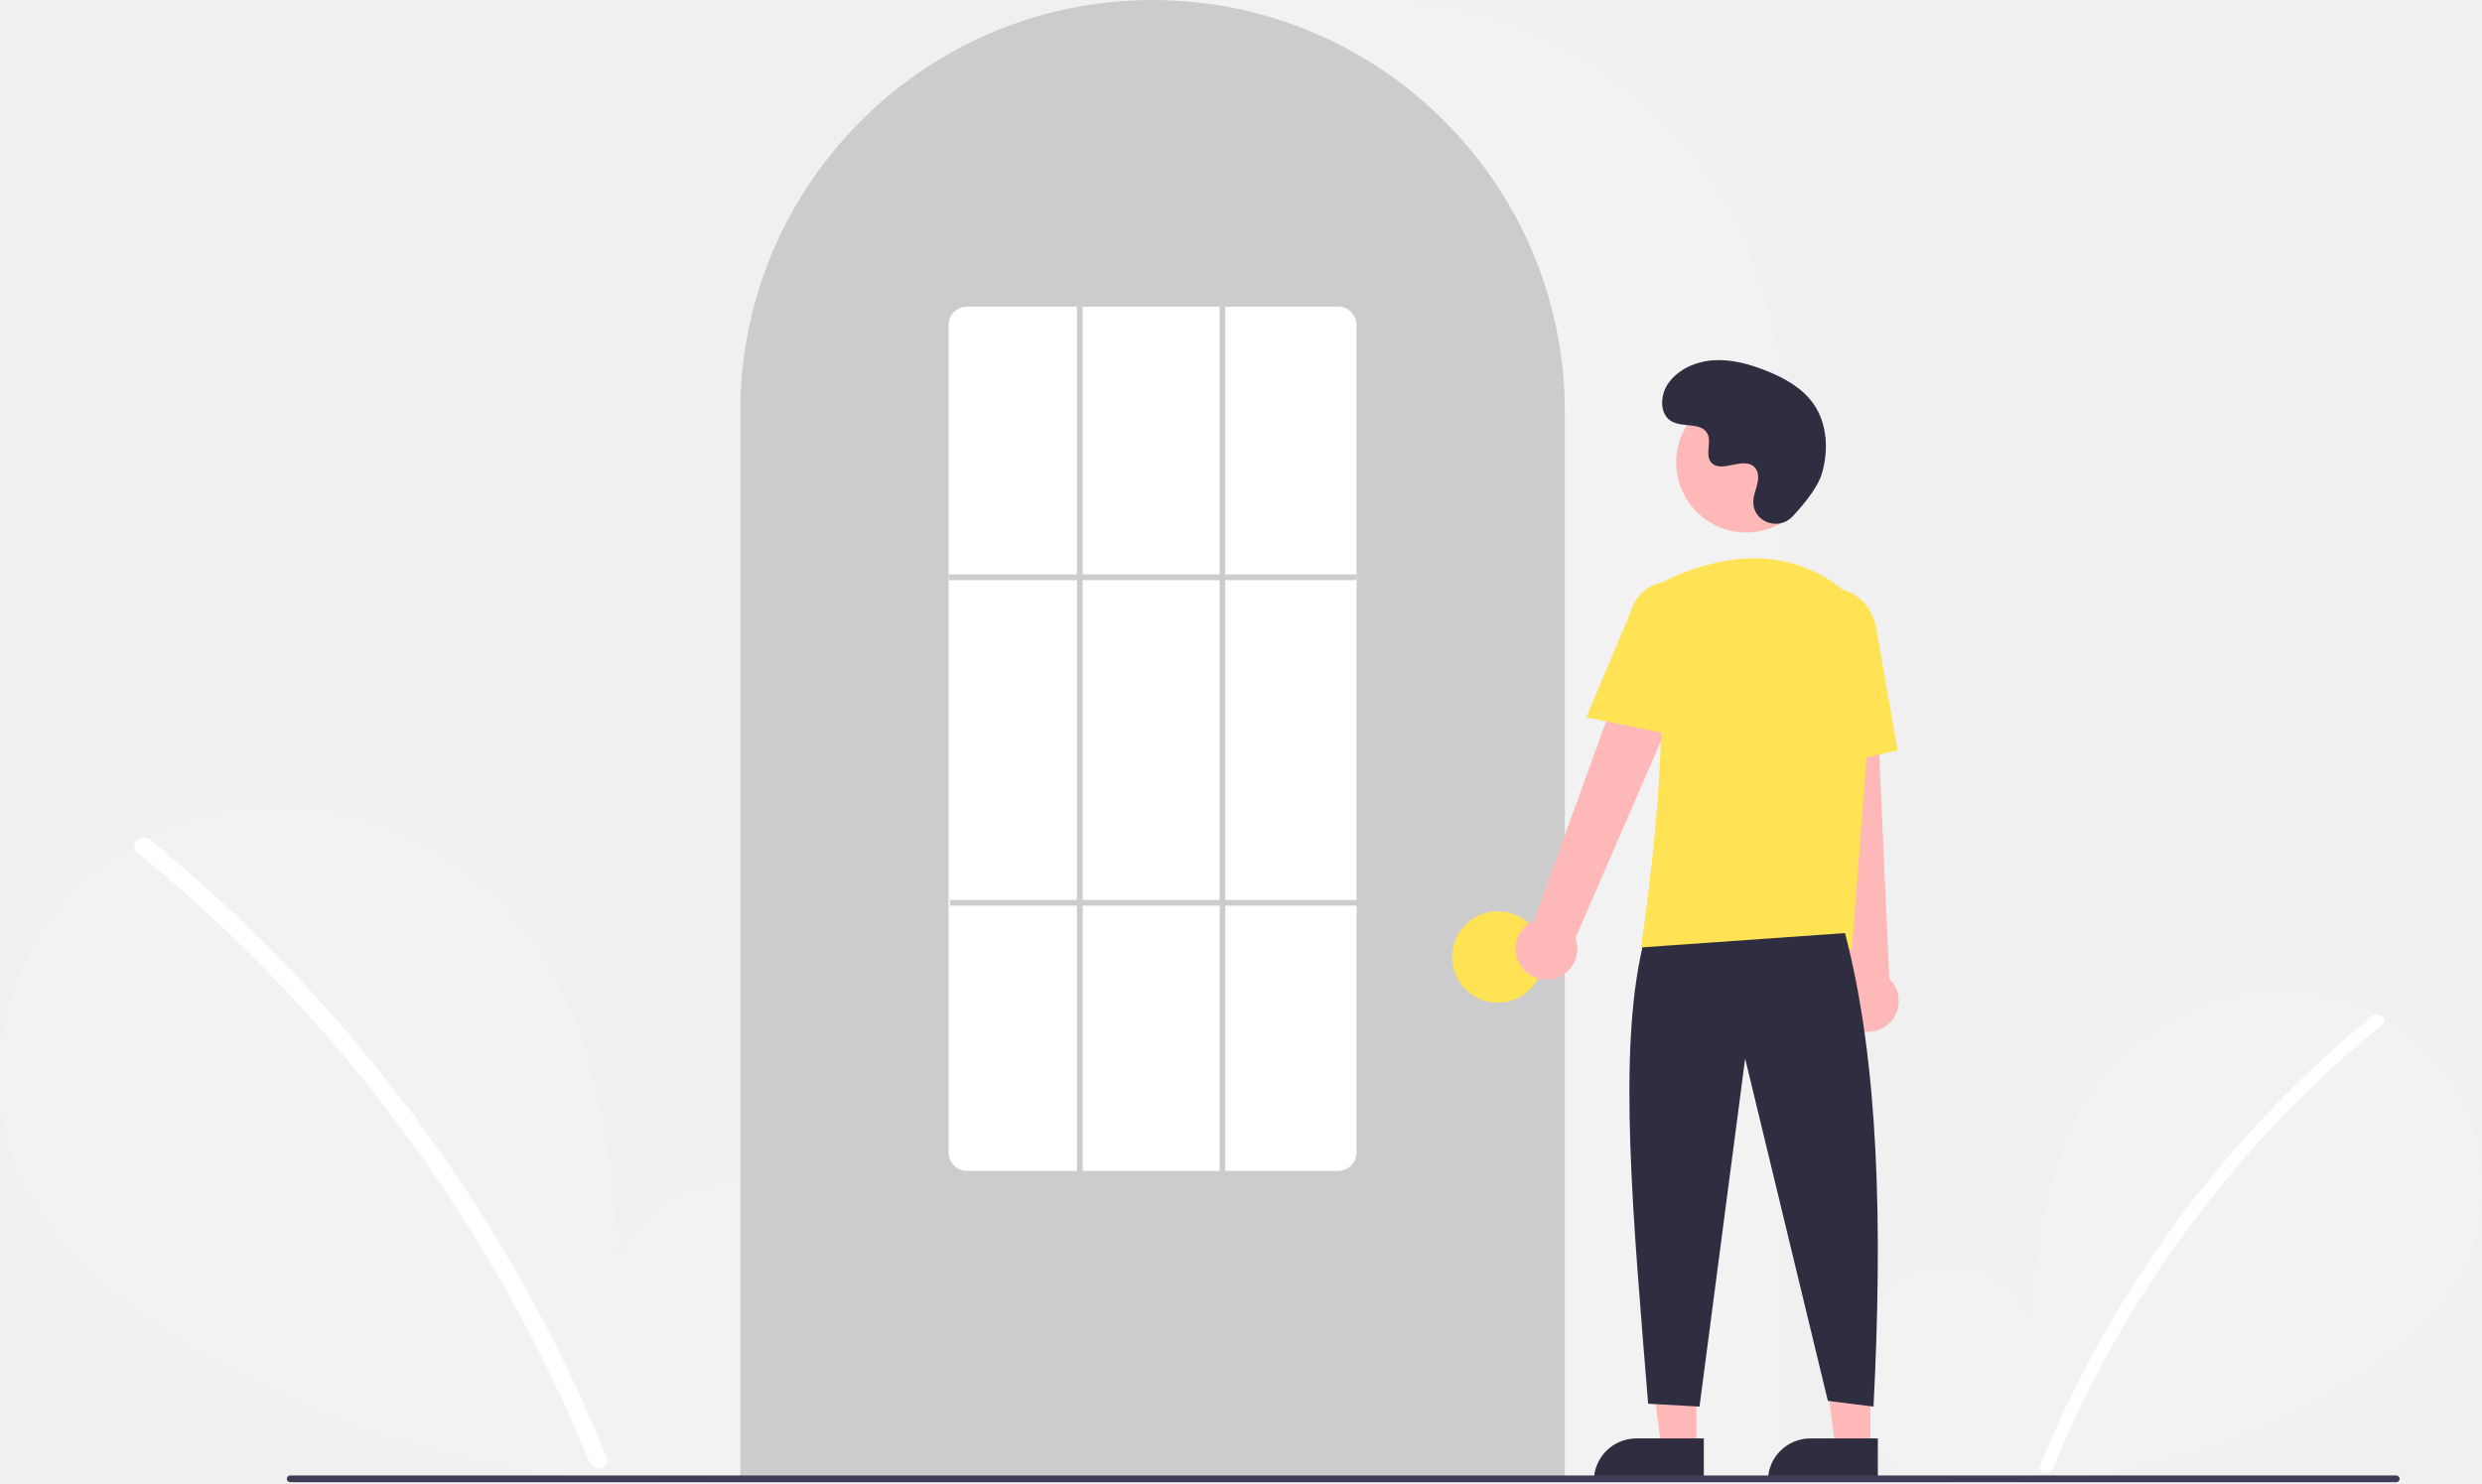
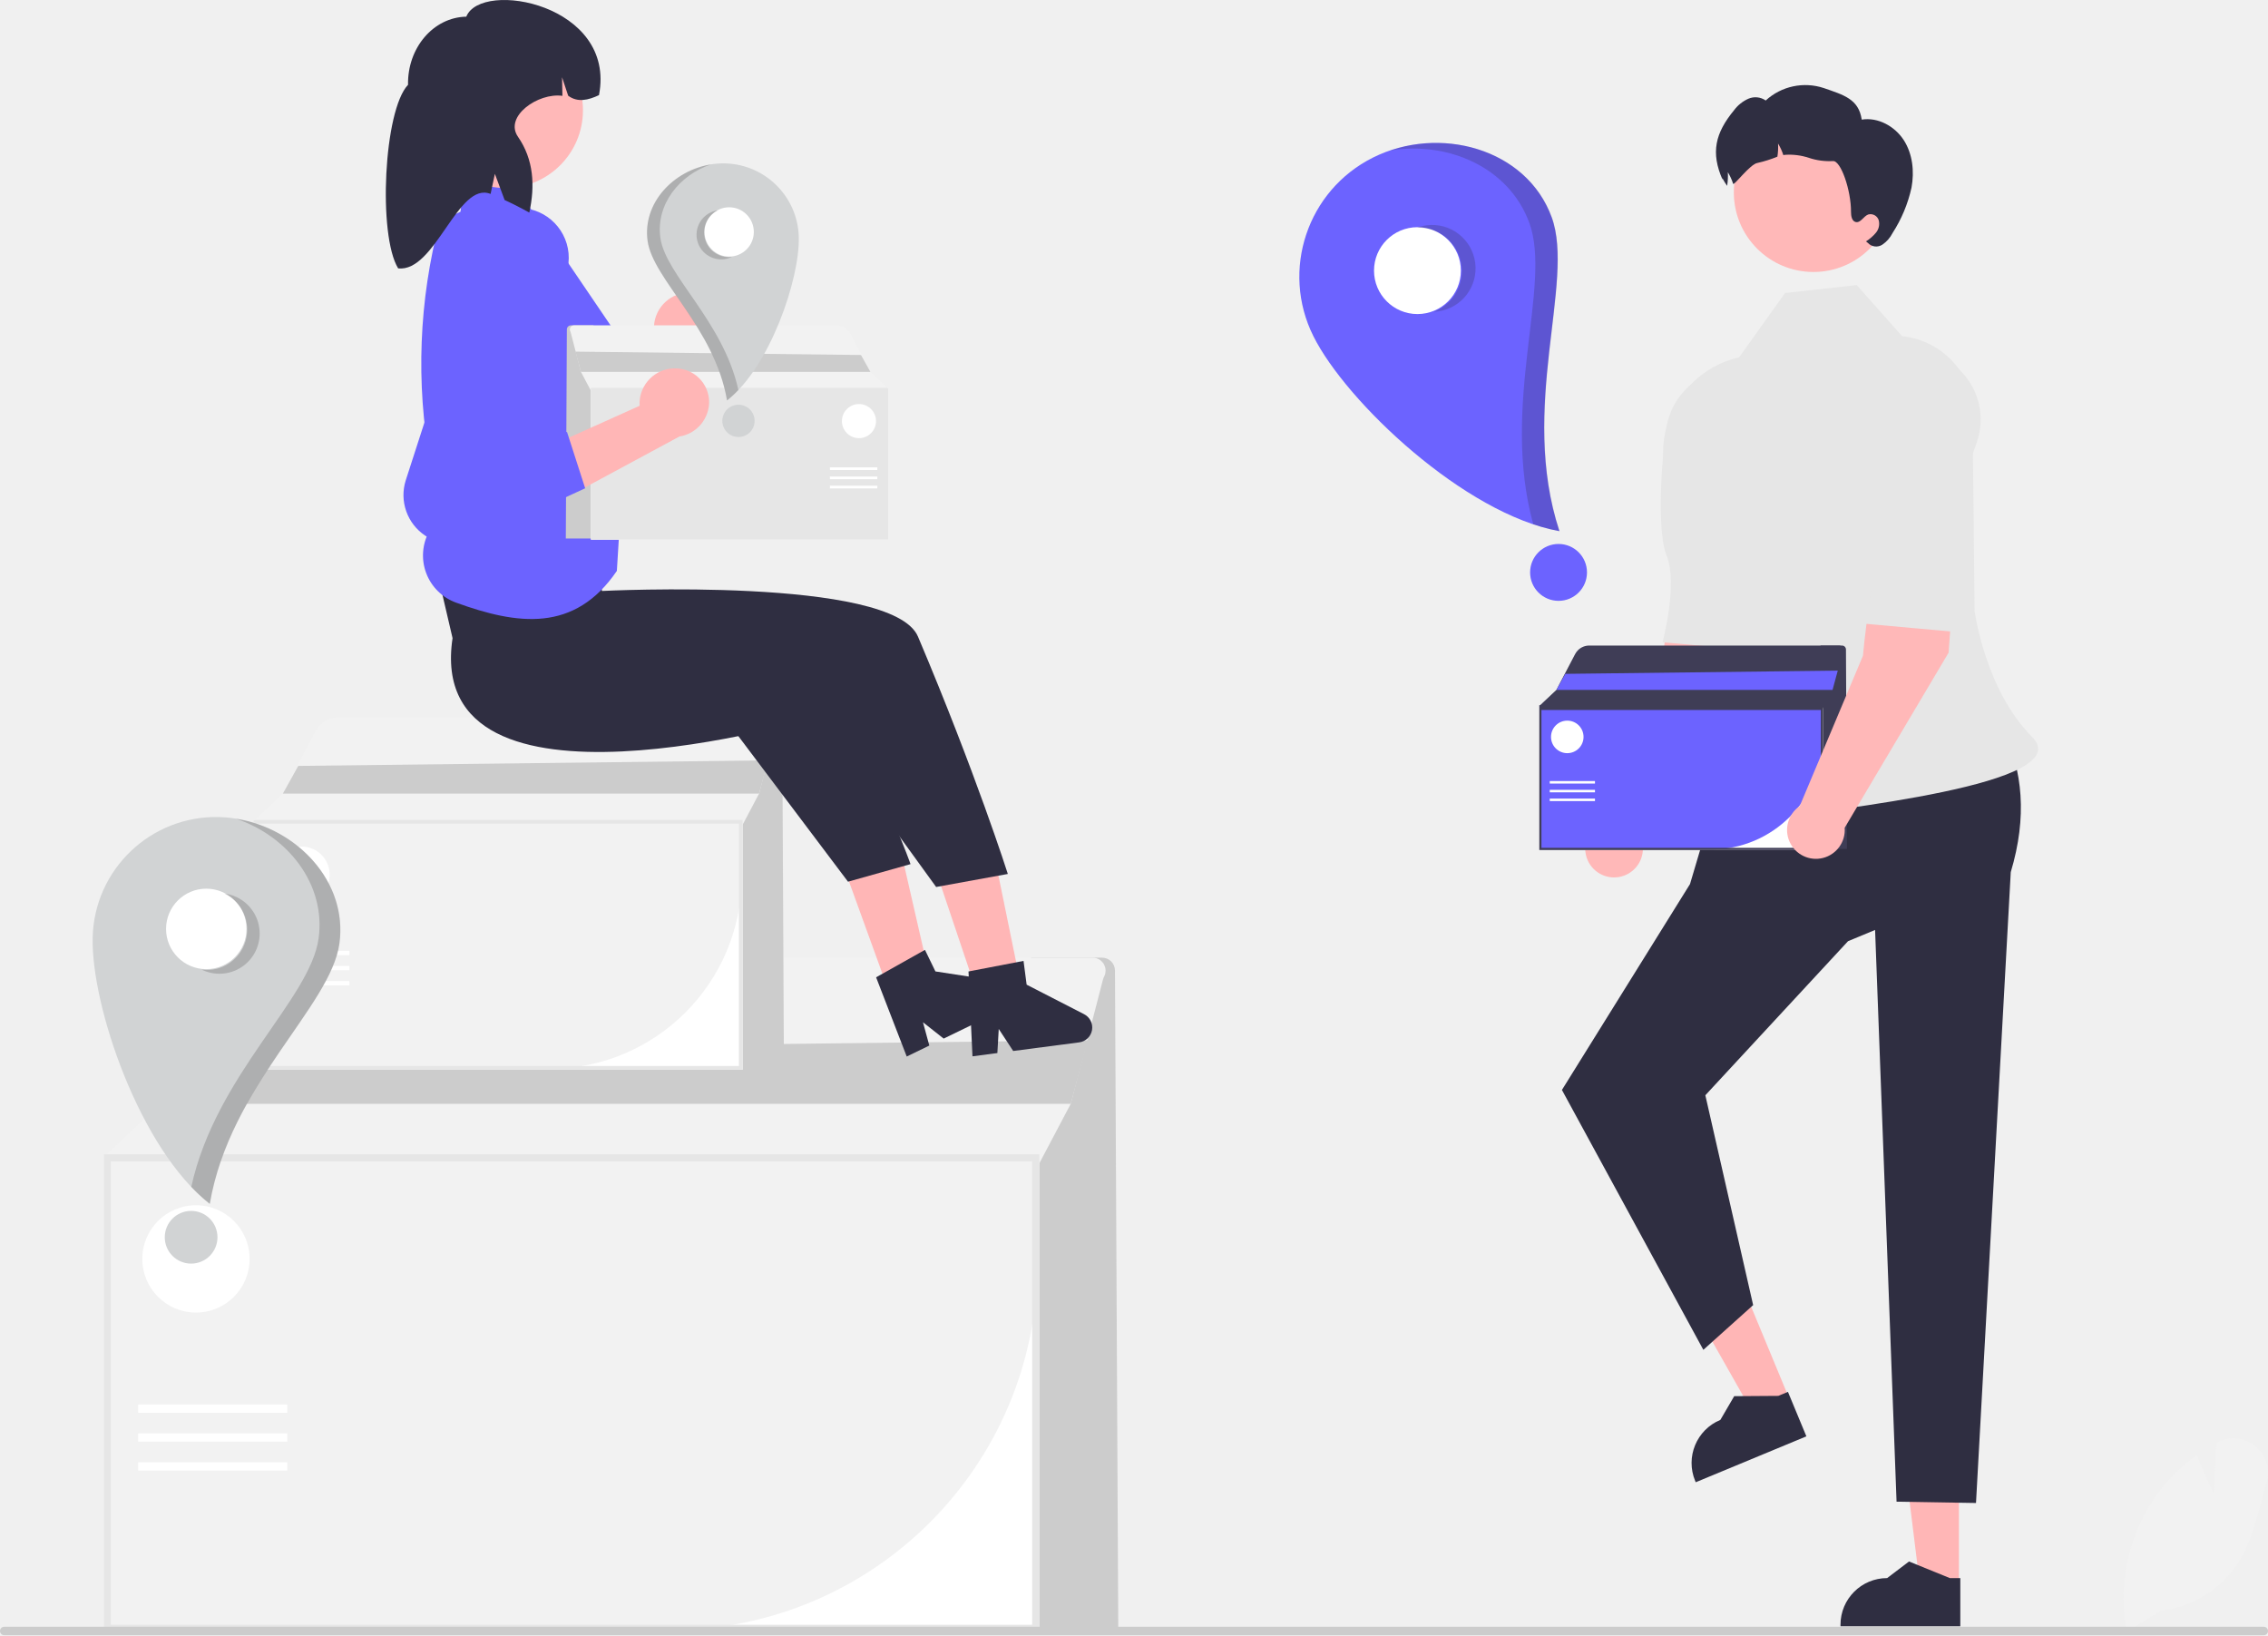
- <svg xmlns="http://www.w3.org/2000/svg" data-name="Layer 1" width="870" height="520.139" viewBox="0 0 870 520.139">
-   <path d="M831.092,704.187c-11.138-9.412-17.904-24.28-16.13-38.754s12.764-27.78,27.018-30.854,30.504,5.435,34.834,19.359c2.383-26.846,5.129-54.818,19.402-77.68,12.924-20.701,35.309-35.514,59.569-38.164s49.803,7.359,64.933,26.507,18.835,46.985,8.238,68.969c-7.806,16.195-22.188,28.247-37.257,38.052a240.452,240.452,0,0,1-164.454,35.977Z" transform="translate(-165 -189.9307)" fill="#f2f2f2" />
-   <path d="M996.728,546.01a393.414,393.414,0,0,0-54.826,54.442,394.561,394.561,0,0,0-61.752,103.194c-1.112,2.725,3.313,3.911,4.412,1.216A392.342,392.342,0,0,1,999.963,549.245c2.284-1.86-.97-5.08-3.236-3.236Z" transform="translate(-165 -189.9307)" fill="#fff" />
-   <path d="M445.067,701.63c15.299-12.927,24.591-33.348,22.154-53.228s-17.531-38.156-37.11-42.377-41.897,7.464-47.844,26.59c-3.273-36.873-7.044-75.292-26.648-106.693-17.751-28.433-48.497-48.778-81.818-52.418s-68.404,10.107-89.185,36.407-25.869,64.535-11.315,94.729c10.722,22.243,30.475,38.797,51.172,52.264,66.03,42.965,147.939,60.884,225.877,49.415" transform="translate(-165 -189.9307)" fill="#f2f2f2" />
-   <path d="M217.567,484.373a540.355,540.355,0,0,1,75.304,74.777A548.076,548.076,0,0,1,352.257,647.04a545.835,545.835,0,0,1,25.43,53.846c1.527,3.743-4.55,5.372-6.06,1.671a536.36,536.36,0,0,0-49.009-92.727A539.734,539.734,0,0,0,256.889,528.632a538.441,538.441,0,0,0-43.766-39.815c-3.138-2.555,1.332-6.978,4.444-4.444Z" transform="translate(-165 -189.9307)" fill="#fff" />
-   <path d="M789.5,708.931h-365v-374.5c0-79.678,64.822-144.5,144.5-144.5h76c79.677,0,144.5,64.822,144.5,144.5Z" transform="translate(-165 -189.9307)" fill="#f2f2f2" />
-   <path d="M713.5,708.931h-289v-374.5a143.382,143.382,0,0,1,27.596-84.944c.664-.905,1.326-1.798,2.009-2.681a144.466,144.466,0,0,1,30.754-29.851c.66-.48,1.322-.952,1.994-1.423a144.16,144.16,0,0,1,31.472-16.459c.661-.25,1.334-.501,2.007-.742a144.02,144.02,0,0,1,31.108-7.336c.658-.09,1.333-.16,2.008-.23a146.288,146.288,0,0,1,31.105,0c.673.07,1.349.141,2.014.231a143.995,143.995,0,0,1,31.1,7.335c.673.241,1.346.492,2.009.743a143.799,143.799,0,0,1,31.106,16.216c.672.461,1.344.933,2.006,1.405a145.987,145.987,0,0,1,18.384,15.564,144.305,144.305,0,0,1,12.724,14.551c.681.88,1.343,1.773,2.005,2.677A143.382,143.382,0,0,1,713.5,334.431Z" transform="translate(-165 -189.9307)" fill="#ccc" />
-   <circle cx="525" cy="335.5" r="16" fill="#ffe355" />
-   <polygon points="594.599 507.783 582.339 507.783 576.506 460.495 594.601 460.496 594.599 507.783" fill="#ffb8b8" />
-   <path d="M573.582,504.28h23.644a0,0,0,0,1,0,0v14.887a0,0,0,0,1,0,0H558.695a0,0,0,0,1,0,0v0a14.887,14.887,0,0,1,14.887-14.887Z" fill="#2f2e41" />
-   <polygon points="655.599 507.783 643.339 507.783 637.506 460.495 655.601 460.496 655.599 507.783" fill="#ffb8b8" />
-   <path d="M634.582,504.28h23.644a0,0,0,0,1,0,0v14.887a0,0,0,0,1,0,0H619.695a0,0,0,0,1,0,0v0a14.887,14.887,0,0,1,14.887-14.887Z" fill="#2f2e41" />
-   <path d="M698.098,528.6a10.743,10.743,0,0,1,4.511-15.843l41.676-114.867L764.791,409.082,717.206,518.853a10.801,10.801,0,0,1-19.109,9.748Z" transform="translate(-165 -189.9307)" fill="#ffb8b8" />
-   <path d="M814.336,550.184a10.743,10.743,0,0,1-2.893-16.217L798.533,412.458l23.338,1.066L827.236,533.045a10.801,10.801,0,0,1-12.9,17.139Z" transform="translate(-165 -189.9307)" fill="#ffb8b8" />
-   <circle cx="612.106" cy="162.123" r="24.561" fill="#ffb8b8" />
-   <path d="M814.18,522.549H740.133l.089-.576c.133-.861,13.197-86.439,3.562-114.436a11.813,11.813,0,0,1,6.069-14.584h0c13.772-6.485,40.208-14.471,62.52,4.909a28.234,28.234,0,0,1,9.459,23.396Z" transform="translate(-165 -189.9307)" fill="#ffe355" />
-   <path d="M754.354,448.181,721.018,441.418l15.626-37.03a13.997,13.997,0,0,1,27.106,6.998Z" transform="translate(-165 -189.9307)" fill="#ffe355" />
-   <path d="M797.05,460.739l-2.004-45.941c-1.52-8.636,3.424-16.8,11.027-18.135,7.605-1.33,15.032,4.66,16.558,13.36l7.533,42.928Z" transform="translate(-165 -189.9307)" fill="#ffe355" />
-   <path d="M811.716,517.049c11.915,45.377,13.214,103.069,10,166l-16-2-29-120-16,122-18-1c-5.377-66.03-10.613-122.715-2-160Z" transform="translate(-165 -189.9307)" fill="#2f2e41" />
-   <path d="M793.289,371.035c-4.582,4.881-13.091,2.261-13.688-4.407a8.055,8.055,0,0,1,.01-1.556c.308-2.954,2.015-5.635,1.606-8.754a4.59,4.59,0,0,0-.84-2.149c-3.651-4.889-12.222,2.187-15.668-2.239-2.113-2.714.371-6.987-1.251-10.021-2.14-4.004-8.479-2.029-12.454-4.221-4.423-2.439-4.158-9.225-1.247-13.353,3.551-5.034,9.776-7.72,15.923-8.107s12.253,1.275,17.992,3.511c6.521,2.541,12.988,6.054,17.001,11.788,4.88,6.973,5.35,16.348,2.909,24.502C802.098,360.99,797.031,367.049,793.289,371.035Z" transform="translate(-165 -189.9307)" fill="#2f2e41" />
-   <path d="M1004.982,709.574h-738.294a1.191,1.191,0,0,1,0-2.381h738.294a1.191,1.191,0,0,1,0,2.381Z" transform="translate(-165 -189.9307)" fill="#3f3d56" />
-   <path d="M634,600.431H504a6.465,6.465,0,0,1-6.5-6.415V303.846a6.465,6.465,0,0,1,6.5-6.415H634a6.465,6.465,0,0,1,6.5,6.415V594.015A6.465,6.465,0,0,1,634,600.431Z" transform="translate(-165 -189.9307)" fill="#fff" />
-   <rect x="332.5" y="201.39" width="143" height="2" fill="#ccc" />
-   <rect x="333" y="315.5" width="143" height="2" fill="#ccc" />
-   <rect x="377.5" y="107.5" width="2" height="304" fill="#ccc" />
-   <rect x="427.5" y="107.5" width="2" height="304" fill="#ccc" />
+ <svg xmlns="http://www.w3.org/2000/svg" data-name="Layer 1" width="638.67" height="460.389" viewBox="0 0 638.67 460.389">
+   <path d="M595.568,678.249H571.034V489.426h19.953a3.656,3.656,0,0,1,3.656,3.638Z" transform="translate(-280.665 -219.8054)" fill="#ccc" />
+   <path d="M573.327,679.249H309.863V544.774H573.327Z" transform="translate(-280.665 -219.8054)" fill="#fff" />
+   <path d="M469.483,678.749H310.363V545.274H572.827v30.13A103.462,103.462,0,0,1,469.483,678.749Z" transform="translate(-280.665 -219.8054)" fill="#f2f2f2" />
+   <path d="M591.573,494.789h0a3.656,3.656,0,0,0-.306.79l-9.085,35.018-9.854,18.663H310.863V544.612l14.886-14.014,17.365-33.216a14.823,14.823,0,0,1,2.978-3.928l0,0a14.823,14.823,0,0,1,10.158-4.028H588.34A3.656,3.656,0,0,1,591.573,494.789Z" transform="translate(-280.665 -219.8054)" fill="#f2f2f2" />
+   <path d="M573.327,679.249H309.863V544.774H573.327Zm-261.465-2H571.327V546.774H311.863Z" transform="translate(-280.665 -219.8054)" fill="#e6e6e6" />
+   <polygon points="306.37 292.898 301.516 310.792 45.084 310.792 53.37 295.898 306.37 292.898" fill="#ccc" />
+   <rect x="38.913" y="395.435" width="41.999" height="2.324" fill="#fff" />
+   <rect x="38.913" y="403.57" width="41.999" height="2.324" fill="#fff" />
+   <rect x="38.913" y="411.704" width="41.999" height="2.324" fill="#fff" />
+   <circle cx="55.182" cy="354.439" r="15.107" fill="#fff" />
+   <path d="M501.421,520.449h-12.83V421.703h10.434a1.912,1.912,0,0,1,1.912,1.902Z" transform="translate(-280.665 -219.8054)" fill="#ccc" />
+   <path d="M489.79,520.972H352.01v-70.324H489.79Z" transform="translate(-280.665 -219.8054)" fill="#fff" />
+   <path d="M435.484,520.71H352.272v-69.801H489.528v15.757A54.106,54.106,0,0,1,435.484,520.71Z" transform="translate(-280.665 -219.8054)" fill="#f2f2f2" />
+   <path d="M499.331,424.508h0a1.912,1.912,0,0,0-.16.413l-4.751,18.313-5.153,9.76H352.533v-2.431l7.785-7.329,9.081-17.37a7.752,7.752,0,0,1,1.558-2.054v0a7.752,7.752,0,0,1,5.312-2.106H497.641A1.912,1.912,0,0,1,499.331,424.508Z" transform="translate(-280.665 -219.8054)" fill="#f2f2f2" />
+   <path d="M489.79,520.972H352.01v-70.324H489.79ZM353.056,519.926H488.744V451.694H353.056Z" transform="translate(-280.665 -219.8054)" fill="#e6e6e6" />
+   <polygon points="216.293 214.071 213.755 223.428 79.653 223.428 83.986 215.639 216.293 214.071" fill="#ccc" />
+   <rect x="76.426" y="267.693" width="21.963" height="1.215" fill="#fff" />
+   <rect x="76.426" y="271.947" width="21.963" height="1.215" fill="#fff" />
+   <rect x="76.426" y="276.201" width="21.963" height="1.215" fill="#fff" />
+   <circle cx="84.934" cy="246.254" r="7.9" fill="#fff" />
+   <path d="M879.543,679.181l-.08-.426a50.104,50.104,0,0,1,10.605-40.77,48.613,48.613,0,0,1,8.933-8.301l.316-.228.138.364c1.648,4.346,3.729,8.699,4.677,10.626l.64-14.382.365-.194a9.502,9.502,0,0,1,10.592,1.093,9.665,9.665,0,0,1,3.192,10.349c-.497,1.69-.967,3.443-1.421,5.138-1.561,5.825-3.174,11.848-6.302,16.92a30.285,30.285,0,0,1-22.041,13.925Z" transform="translate(-280.665 -219.8054)" fill="#f2f2f2" />
+   <path d="M919.335,679.005a1.186,1.186,0,0,1-1.19,1.19H281.855a1.19,1.19,0,1,1,0-2.38h636.29A1.187,1.187,0,0,1,919.335,679.005Z" transform="translate(-280.665 -219.8054)" fill="#ccc" />
+   <path d="M775.01,374.53l-18.213-2.609c-6.16,10.3-8.349,37.715-8.349,37.715l-17.824,42.365a8.123,8.123,0,1,0,12.663,6.101l29.265-49.311Z" transform="translate(-280.665 -219.8054)" fill="#ffb8b8" />
+   <path d="M772.111,323.967l0,0A19.412,19.412,0,0,1,787.446,349.609l-3.865,10.955s-2.104,32.985-10.127,42.296l-24.62-2.229s4.501-16.641,1.046-24.693c-2.116-4.931-1.999-21.962.086-35.816A19.362,19.362,0,0,1,772.111,323.967Z" transform="translate(-280.665 -219.8054)" fill="#e6e6e6" />
+   <polygon points="551.636 446.418 540.665 446.417 535.446 404.1 551.638 404.101 551.636 446.418" fill="#ffb6b6" />
+   <path d="M832.687,677.668l-33.737-.001v-.427a13.132,13.132,0,0,1,13.131-13.131h.001l6.162-4.675,11.498,4.676,2.945 0Z" transform="translate(-280.665 -219.8054)" fill="#2f2e41" />
+   <polygon points="503.939 393.973 493.805 398.174 472.773 361.085 487.731 354.883 503.939 393.973" fill="#ffb6b6" />
+   <path d="M789.345,624.202l-31.164,12.923-.163-.394a13.132,13.132,0,0,1,7.099-17.16l.001-0,3.901-6.679,12.412-.085,2.72-1.128Z" transform="translate(-280.665 -219.8054)" fill="#2f2e41" />
+   <path d="M844.845,425.5l-77.858,8.134-10.415,35.078L720.504,526.675l39.824,73.167,14.025-12.588L760.89,528.171l40.181-43.379,7.619-3.161h0l6.048,160.968,22.37.367,9.789-177.618C851.601,449.657,850.185,436.701,844.845,425.5Z" transform="translate(-280.665 -219.8054)" fill="#2f2e41" />
+   <path d="M816.299,314.453l-12.779-14.39-20.193,2.244L770.399,320.4l0,0a27.601,27.601,0,0,0-21.011,31.615c5.017,28.889,22.066,56.907,16.437,71.161-8.546,21.637-9.067,30.461,11.389,27.428s88.989-10.027,75.702-23.314-16.205-35.49-16.205-35.49l-.533-50.797a22.576,22.576,0,0,0-19.878-26.551Z" transform="translate(-280.665 -219.8054)" fill="#e6e6e6" />
+   <circle cx="510.661" cy="54.16" r="22.415" fill="#ffb8b8" />
+   <path d="M818.945,272.635a38.981,38.981,0,0,1-5.331,12.773,8.694,8.694,0,0,1-2.908,3.302,3.178,3.178,0,0,1-4.039-.505l-.545-.444a11.568,11.568,0,0,0,2.827-2.454,3.939,3.939,0,0,0,.757-3.524,2.426,2.426,0,0,0-2.969-1.585c-1.313.515-2.11,2.413-3.484,2.12-1.111-.242-1.343-1.706-1.343-2.858.04-6.018-2.868-14.57-5.119-14.308a18.156,18.156,0,0,1-6.715-.899,17.592,17.592,0,0,0-6.725-.858c-.162.02-.323.051-.495.081a14.891,14.891,0,0,0-1.494-3.261,17.423,17.423,0,0,1-.182,3.696,34.563,34.563,0,0,1-5.594,1.767c-2.08.293-6.654,6.513-6.866,5.877a14.891,14.891,0,0,0-1.494-3.261,17.423,17.423,0,0,1-.182,3.696c-.01.05-.01.091-.02.141-1.01-1.343-1.626-2.979-1.282-1.727-3.383-7.654-2.07-13.136,3.251-19.589a10.232,10.232,0,0,1,3.988-3.201,5.03,5.03,0,0,1,4.907.485,16.51,16.51,0,0,1,16.378-3.494c5.543,1.929,9.815,3.06,10.663,8.876,4.584-.737,9.3,1.868,11.824,5.755C819.268,263.133,819.783,268.081,818.945,272.635Z" transform="translate(-280.665 -219.8054)" fill="#2f2e41" />
+   <path d="M800.768,458.815h-7.44V401.556H799.379a1.109,1.109,0,0,1,1.109,1.103Z" transform="translate(-280.665 -219.8054)" fill="#3f3d56" />
+   <path d="M794.024,459.119H714.13V418.34H794.024Z" transform="translate(-280.665 -219.8054)" fill="#fff" />
+   <path d="M762.534,458.967H714.282V418.492h79.59v9.137A31.374,31.374,0,0,1,762.534,458.967Z" transform="translate(-280.665 -219.8054)" fill="#6c63ff" />
+   <path d="M799.556,403.183h0a1.109,1.109,0,0,0-.093.239l-2.755,10.619-2.988,5.659h-79.287V418.291l4.514-4.25,5.266-10.072a4.495,4.495,0,0,1,.903-1.191h0a4.495,4.495,0,0,1,3.08-1.221h70.379A1.109,1.109,0,0,1,799.556,403.183Z" transform="translate(-280.665 -219.8054)" fill="#3f3d56" />
+   <path d="M794.024,459.119H714.13V418.34H794.024Zm-79.287-.606h78.681V418.947H714.737Z" transform="translate(-280.665 -219.8054)" fill="#3f3d56" />
+   <polygon points="517.515 188.809 516.044 194.236 438.283 194.236 440.795 189.719 517.515 188.809" fill="#6c63ff" />
+   <rect x="436.411" y="219.903" width="12.736" height="0.705" fill="#fff" />
+   <rect x="436.411" y="222.37" width="12.736" height="0.705" fill="#fff" />
+   <rect x="436.411" y="224.837" width="12.736" height="0.705" fill="#fff" />
+   <circle cx="441.345" cy="207.471" r="4.581" fill="#fff" />
+   <path d="M831.85,369.294l-18.213-2.609c-6.16,10.3-8.349,37.715-8.349,37.715l-17.824,42.365a8.123,8.123,0,1,0,12.663,6.101l29.265-49.311Z" transform="translate(-280.665 -219.8054)" fill="#ffb8b8" />
+   <path d="M821.978,318.732l0,0a19.412,19.412,0,0,1,15.335,25.642l-3.865,10.955s4.869,32.985-3.155,42.296l-24.62-2.229s4.501-16.641,1.046-24.693c-2.116-4.931-1.999-21.962.086-35.816C808.397,324.307,811.406,317.094,821.978,318.732Z" transform="translate(-280.665 -219.8054)" fill="#e6e6e6" />
+   <path d="M667.326,264.155A37.492,37.492,0,0,0,650.508,314.44c9.241,18.53,42.636,50.133,69.28,54.908-11.461-34.8,4.475-70.173-2.178-88.373C710.502,261.526,685.856,254.914,667.326,264.155Z" transform="translate(-280.665 -219.8054)" fill="#6c63ff" />
+   <circle id="ae913700-e609-4a21-8232-fca89ee691a9" data-name="b262ea8c-1946-46c9-a449-3a1996c39394" cx="399.152" cy="76.193" r="12.228" fill="#fff" />
+   <circle id="e5607a81-7f0e-4105-ad7c-335322d1da37" data-name="bcc29a3a-8123-4529-80aa-6f70df2823cf" cx="438.888" cy="161.159" r="8.009" fill="#6c63ff" />
+   <path d="M683.543,283.145a12.227,12.227,0,1,1,.828,24.441,12.226,12.226,0,0,0-4.686-23.677A12.228,12.228,0,0,1,683.543,283.145Z" transform="translate(-280.665 -219.8054)" fill="#231f20" opacity="0.2" style="isolation:isolate" />
+   <path d="M717.672,280.981c6.652,18.201-9.284,53.573,2.178,88.373a51.863,51.863,0,0,1-7.411-1.94c-9.338-33.641,5.318-67.256-1.109-84.841C705.577,266.834,688.338,259.504,672.15,262.178,689.917,256.119,711.158,263.158,717.672,280.981Z" transform="translate(-280.665 -219.8054)" fill="#231f20" opacity="0.2" style="isolation:isolate" />
+   <path d="M342.325,449.846a34.741,34.741,0,0,0-35.565,33.897c-.461,19.181,13.197,59.536,32.95,74.993,5.693-33.469,34.073-55.535,36.511-73.325C378.828,466.402,361.507,450.307,342.325,449.846Z" transform="translate(-280.665 -219.8054)" fill="#d1d3d4" />
+   <circle id="bacd35f3-e339-4cac-822d-9d99fa991c5b" data-name="b262ea8c-1946-46c9-a449-3a1996c39394" cx="58.092" cy="261.533" r="11.33" fill="#fff" />
+   <circle id="b2bbbf75-ebb5-482c-96b6-874581e74278" data-name="bcc29a3a-8123-4529-80aa-6f70df2823cf" cx="53.819" cy="348.343" r="7.421" fill="#d1d3d4" />
+   <path d="M347.379,472.426a11.33,11.33,0,1,1-9.912,20.377,11.328,11.328,0,0,0,6.422-21.423A11.33,11.33,0,0,1,347.379,472.426Z" transform="translate(-280.665 -219.8054)" fill="#231f20" opacity="0.2" style="isolation:isolate" />
+   <path d="M376.269,485.443c-2.438,17.79-30.819,39.856-36.511,73.325a48.056,48.056,0,0,1-5.229-4.8c6.929-31.6,33.5-52.781,35.856-69.969,2.109-15.384-8.834-28.857-23.251-33.682C364.31,453.053,378.657,468.023,376.269,485.443Z" transform="translate(-280.665 -219.8054)" fill="#231f20" opacity="0.2" style="isolation:isolate" />
+   <path d="M474.127,302.22a9.959,9.959,0,0,0-9.302,10.317,9.555,9.555,0,0,0,.215,1.565L435.642,332.622l16.253,7.188,25.425-18.689a9.932,9.932,0,0,0,7.022-9.885,9.505,9.505,0,0,0-9.955-9.032Q474.257,302.21,474.127,302.22Z" transform="translate(-280.665 -219.8054)" fill="#ffb6b6" />
+   <path d="M445.778,324.205l7.286,15.033-28.808,18.538a14.33,14.33,0,0,1-13.93.933h0a13.731,13.731,0,0,1-7.615-14.645l9.348-53.365a14.805,14.805,0,0,1,16.254-12.259h0a14.041,14.041,0,0,1,12.431,15.484q-.024.217-.054.434a14.404,14.404,0,0,1-.294,1.524l-10.205,37.952Z" transform="translate(-280.665 -219.8054)" fill="#6c63ff" />
+   <rect x="125.962" y="127.704" width="41.198" height="41.198" fill="#ffb8b8" />
+   <polygon points="264.862 249.035 280.596 243.742 289.358 286.57 278.696 290.156 264.862 249.035" fill="#ffb6b6" />
+   <polygon points="238.195 245.744 253.802 240.086 263.558 282.698 252.983 286.531 238.195 245.744" fill="#ffb6b6" />
+   <path d="M408.105,399.47c-8.257,55.049,101.704,22.503,101.704,22.503l34.477,47.562,20.185-3.67s-9.082-28.553-25.303-66.829C531.966,382.038,450.173,386.191,450.173,386.191L448.475,372.863l-46.792-.917Z" transform="translate(-280.665 -219.8054)" fill="#2f2e41" />
+   <path d="M487.536,425.664l25.427-15.836c18.615,37.171,24.102,53.269,24.102,53.269l-17.598,4.949Z" transform="translate(-280.665 -219.8054)" fill="#2f2e41" />
+   <path d="M431.641,280.562l-8.292-10.659-11.829-.513-1.181,10.025-5.861,2.703a157.192,157.192,0,0,0-2.648,68.102l0,0h0a6.064,6.064,0,0,1,1.725,5.89l-.38,1.515.035.055a8.874,8.874,0,0,1,1.178,6.625v0l-2.799,4.974a14.124,14.124,0,0,0,7.518,20.201c17.205,6.236,33.334,8.559,45.266-8.941l3.752-60.986Z" transform="translate(-280.665 -219.8054)" fill="#6c63ff" />
+   <circle cx="142.289" cy="31.057" r="21.871" fill="#ffb8b8" />
+   <path d="M411.974,224.498c-9.26.178-16.605,8.768-16.405,19.186-6.853,7.151-8.513,42.322-2.787,51.678,10.475,1.216,16.846-24.699,26.032-20.952l1.21-5.656,2.743,7.365q3.502,1.614,6.951,3.544c1.652-7.579,1.243-14.946-3.198-21.363-3.945-5.701,5.656-12.468,12.522-11.512h0l-.101-5.236,1.725,5.204c2.677,1.967,5.637,1.255,8.674-.167v0C454.263,221.002,416.145,214.004,411.974,224.498Z" transform="translate(-280.665 -219.8054)" fill="#2f2e41" />
+   <path d="M554.515,517.205l7.01-.916.387-6.782,4.069,6.2,18.592-2.429a4.215,4.215,0,0,0,1.38-7.929l-16.187-8.315-.874-6.691-15.495,2.972Z" transform="translate(-280.665 -219.8054)" fill="#2f2e41" />
+   <path d="M536,517.266l6.359-3.088-1.78-6.555,5.823,4.592,16.867-8.19a4.215,4.215,0,0,0-1.202-7.958l-17.986-2.762-2.947-6.07-13.757,7.725Z" transform="translate(-280.665 -219.8054)" fill="#2f2e41" />
+   <path d="M439.998,371.422h7.798V311.404h-6.342a1.162,1.162,0,0,0-1.162,1.156Z" transform="translate(-280.665 -219.8054)" fill="#ccc" />
+   <path d="M447.067,328.997h83.742v42.743H447.067Z" transform="translate(-280.665 -219.8054)" fill="#fff" />
+   <path d="M447.226,338.732v-9.577H530.65v42.425H480.074A32.885,32.885,0,0,1,447.226,338.732Z" transform="translate(-280.665 -219.8054)" fill="#f2f2f2" />
+   <path d="M441.268,313.109h0a1.162,1.162,0,0,1,.097.251l2.888,11.131,3.132,5.932h83.106V328.945l-4.732-4.455-5.52-10.558a4.712,4.712,0,0,0-.947-1.248h0a4.712,4.712,0,0,0-3.229-1.28H442.295A1.162,1.162,0,0,0,441.268,313.109Z" transform="translate(-280.665 -219.8054)" fill="#f2f2f2" />
+   <path d="M447.067,328.997h83.742v42.743H447.067Zm83.107,42.107H447.703V329.632h82.471Z" transform="translate(-280.665 -219.8054)" fill="#e6e6e6" />
+   <polygon points="162.045 98.997 163.588 104.685 245.095 104.685 242.461 99.951 162.045 98.997" fill="#ccc" />
+   <rect x="233.707" y="131.589" width="13.349" height="0.739" fill="#fff" />
+   <rect x="233.707" y="134.174" width="13.349" height="0.739" fill="#fff" />
+   <rect x="233.707" y="136.76" width="13.349" height="0.739" fill="#fff" />
+   <circle cx="241.885" cy="118.558" r="4.802" fill="#fff" />
+   <path d="M483.815,265.811A21.287,21.287,0,0,1,505.607,286.581c.282,11.753-8.086,36.48-20.19,45.951-3.488-20.508-20.878-34.029-22.372-44.929C461.448,275.955,472.062,266.093,483.815,265.811Z" transform="translate(-280.665 -219.8054)" fill="#d1d3d4" />
+   <circle id="fecde2e6-4a2c-4b09-ace7-bfa7eb0316c1" data-name="b262ea8c-1946-46c9-a449-3a1996c39394" cx="205.337" cy="65.302" r="6.942" fill="#fff" />
+   <circle id="ad96ff4a-d650-41fb-aeb3-38eefe479f45" data-name="bcc29a3a-8123-4529-80aa-6f70df2823cf" cx="207.955" cy="118.494" r="4.547" fill="#d1d3d4" />
+   <path d="M480.718,279.647a6.942,6.942,0,1,0,6.074,12.486,6.941,6.941,0,0,1-3.935-13.127A6.942,6.942,0,0,0,480.718,279.647Z" transform="translate(-280.665 -219.8054)" fill="#231f20" opacity="0.2" style="isolation:isolate" />
+   <path d="M463.016,287.623c1.494,10.901,18.884,24.421,22.372,44.929a29.448,29.448,0,0,0,3.204-2.941c-4.246-19.363-20.527-32.341-21.97-42.873-1.292-9.426,5.413-17.682,14.247-20.638C470.344,267.776,461.553,276.949,463.016,287.623Z" transform="translate(-280.665 -219.8054)" fill="#231f20" opacity="0.2" style="isolation:isolate" />
+   <path d="M471.448,323.541a9.959,9.959,0,0,0-10.644,8.926,9.555,9.555,0,0,0-.004,1.579l-31.684,14.26,15.097,9.375,27.773-14.979a9.932,9.932,0,0,0,8.326-8.814,9.505,9.505,0,0,0-8.604-10.327Q471.578,323.549,471.448,323.541Z" transform="translate(-280.665 -219.8054)" fill="#ffb6b6" />
+   <path d="M440.322,341.377,445.45,357.276l-31.102,14.359a14.33,14.33,0,0,1-13.925-1.01h0a13.731,13.731,0,0,1-5.508-15.561l16.665-51.551a14.805,14.805,0,0,1,17.799-9.883h0a14.041,14.041,0,0,1,10.161,17.059q-.054.212-.114.422a14.404,14.404,0,0,1-.503,1.468l-15.374,36.168Z" transform="translate(-280.665 -219.8054)" fill="#6c63ff" />
</svg>
